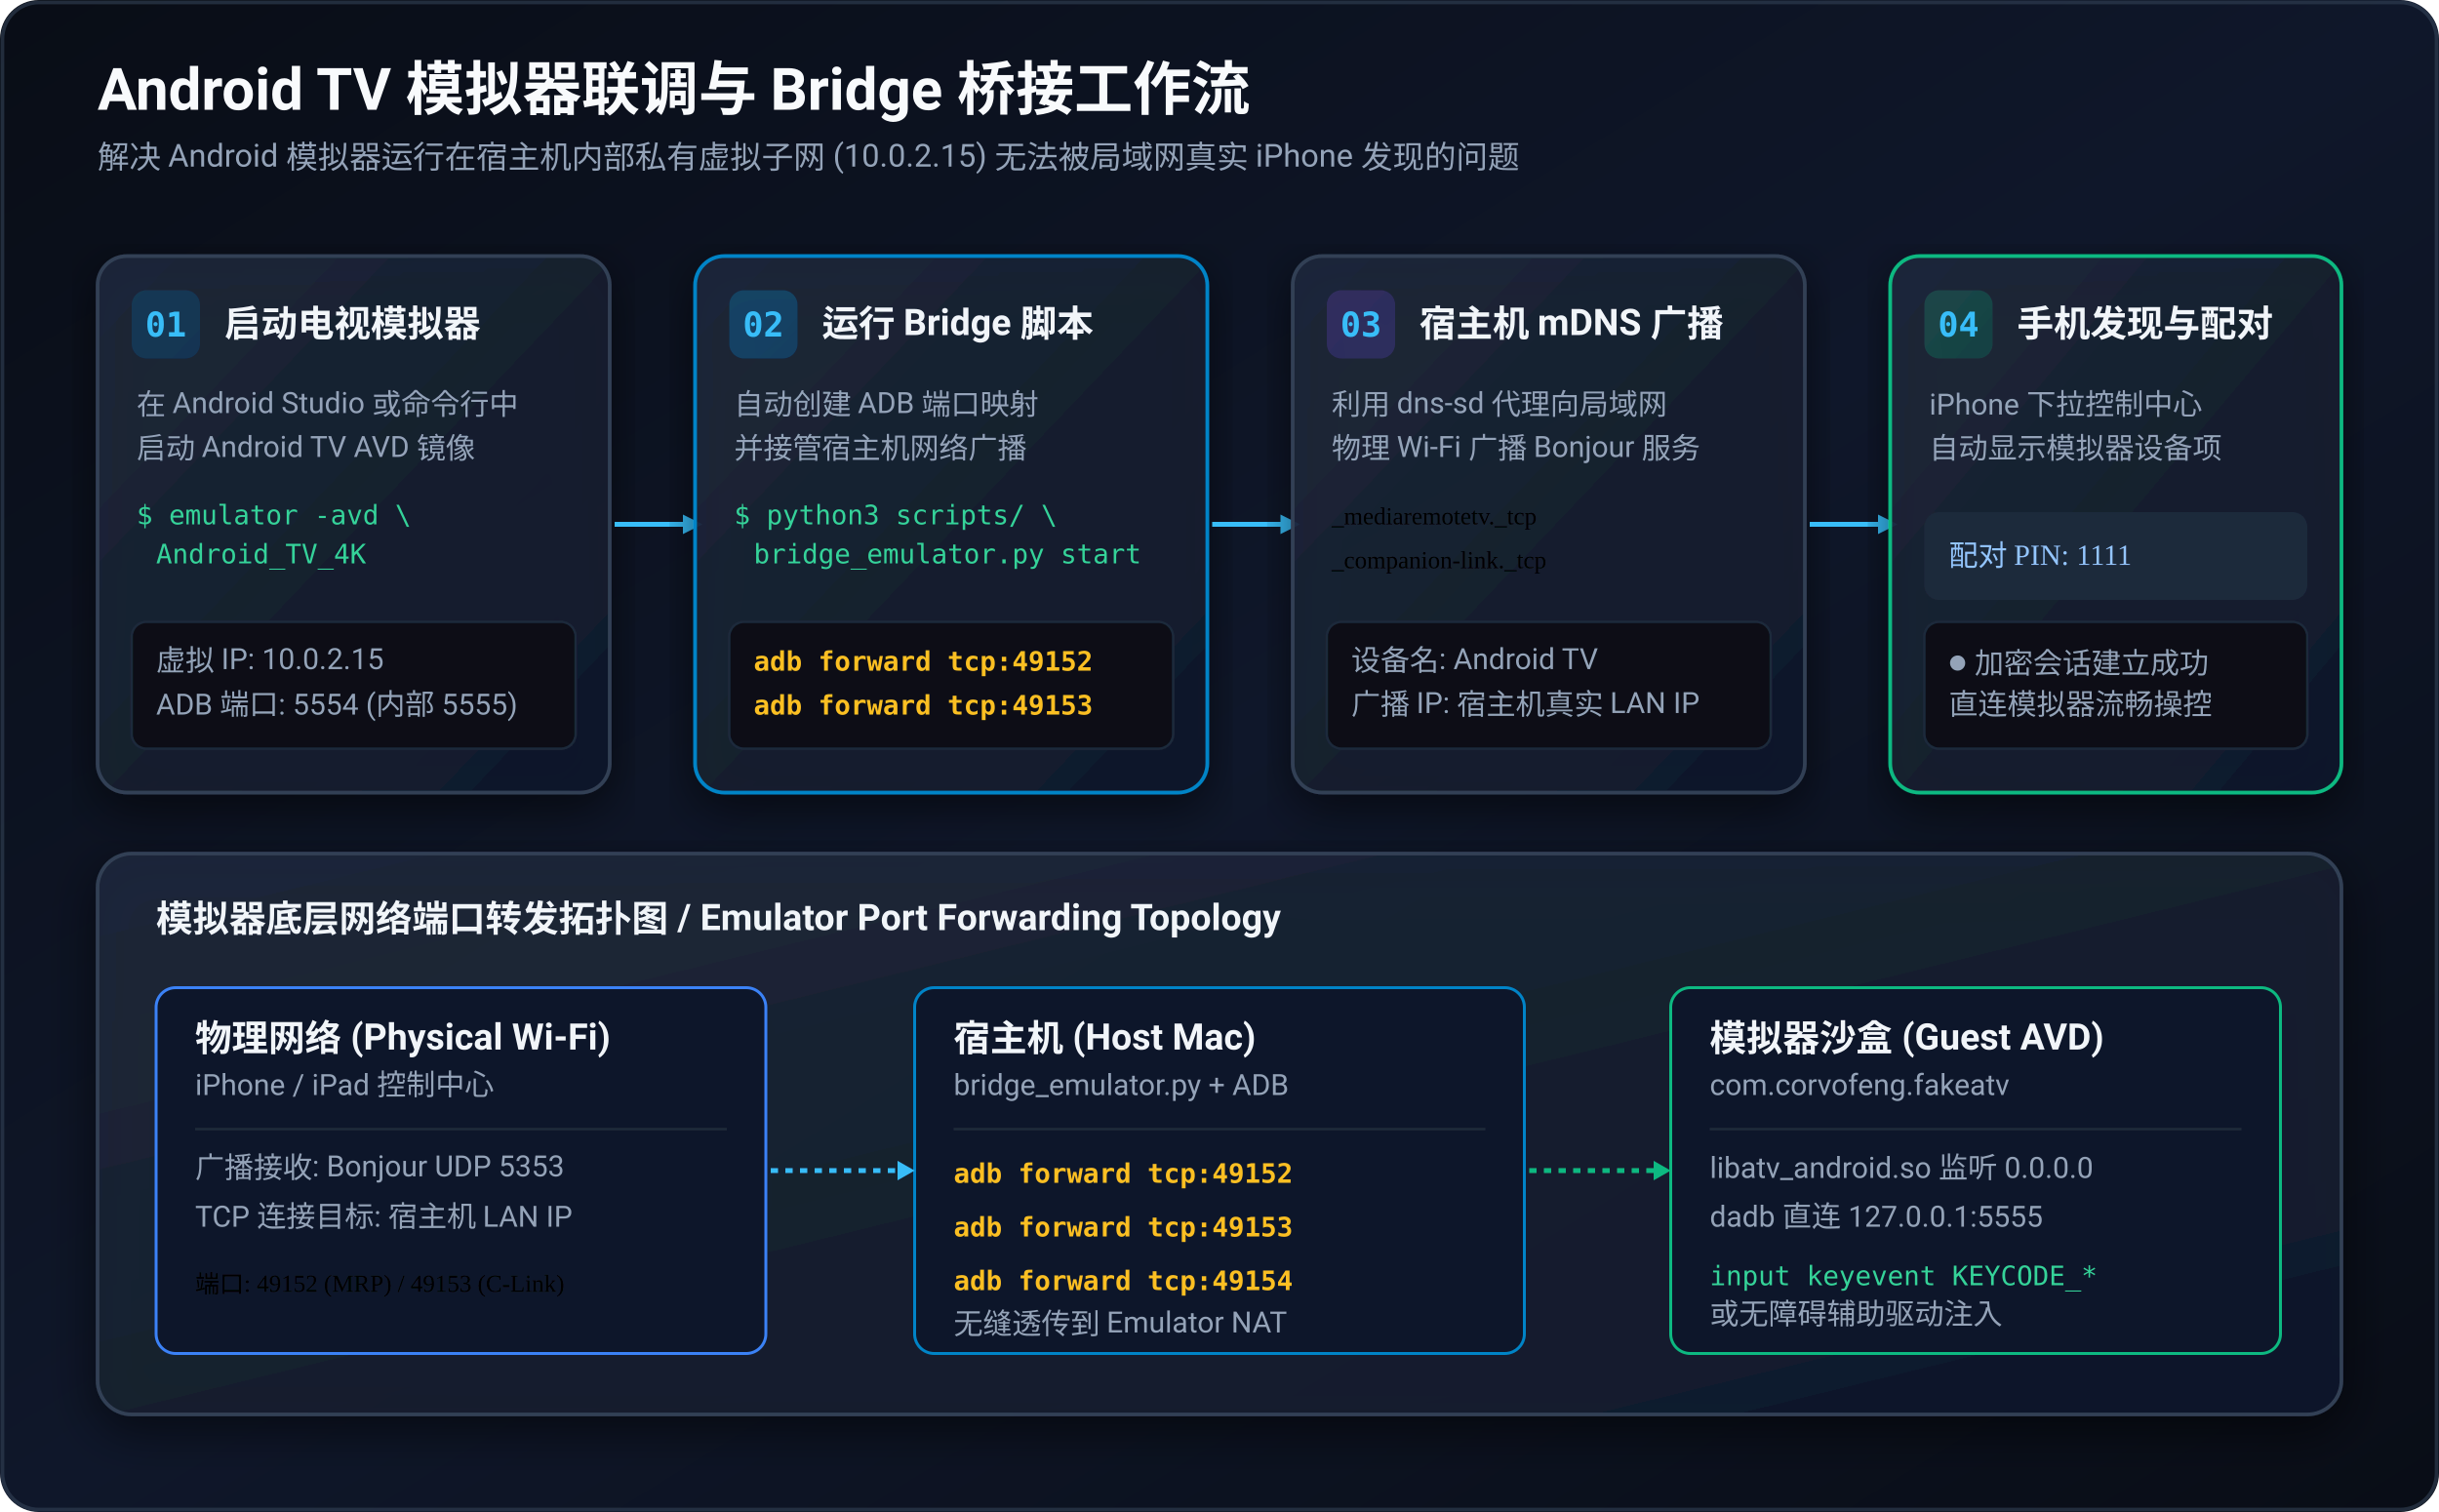
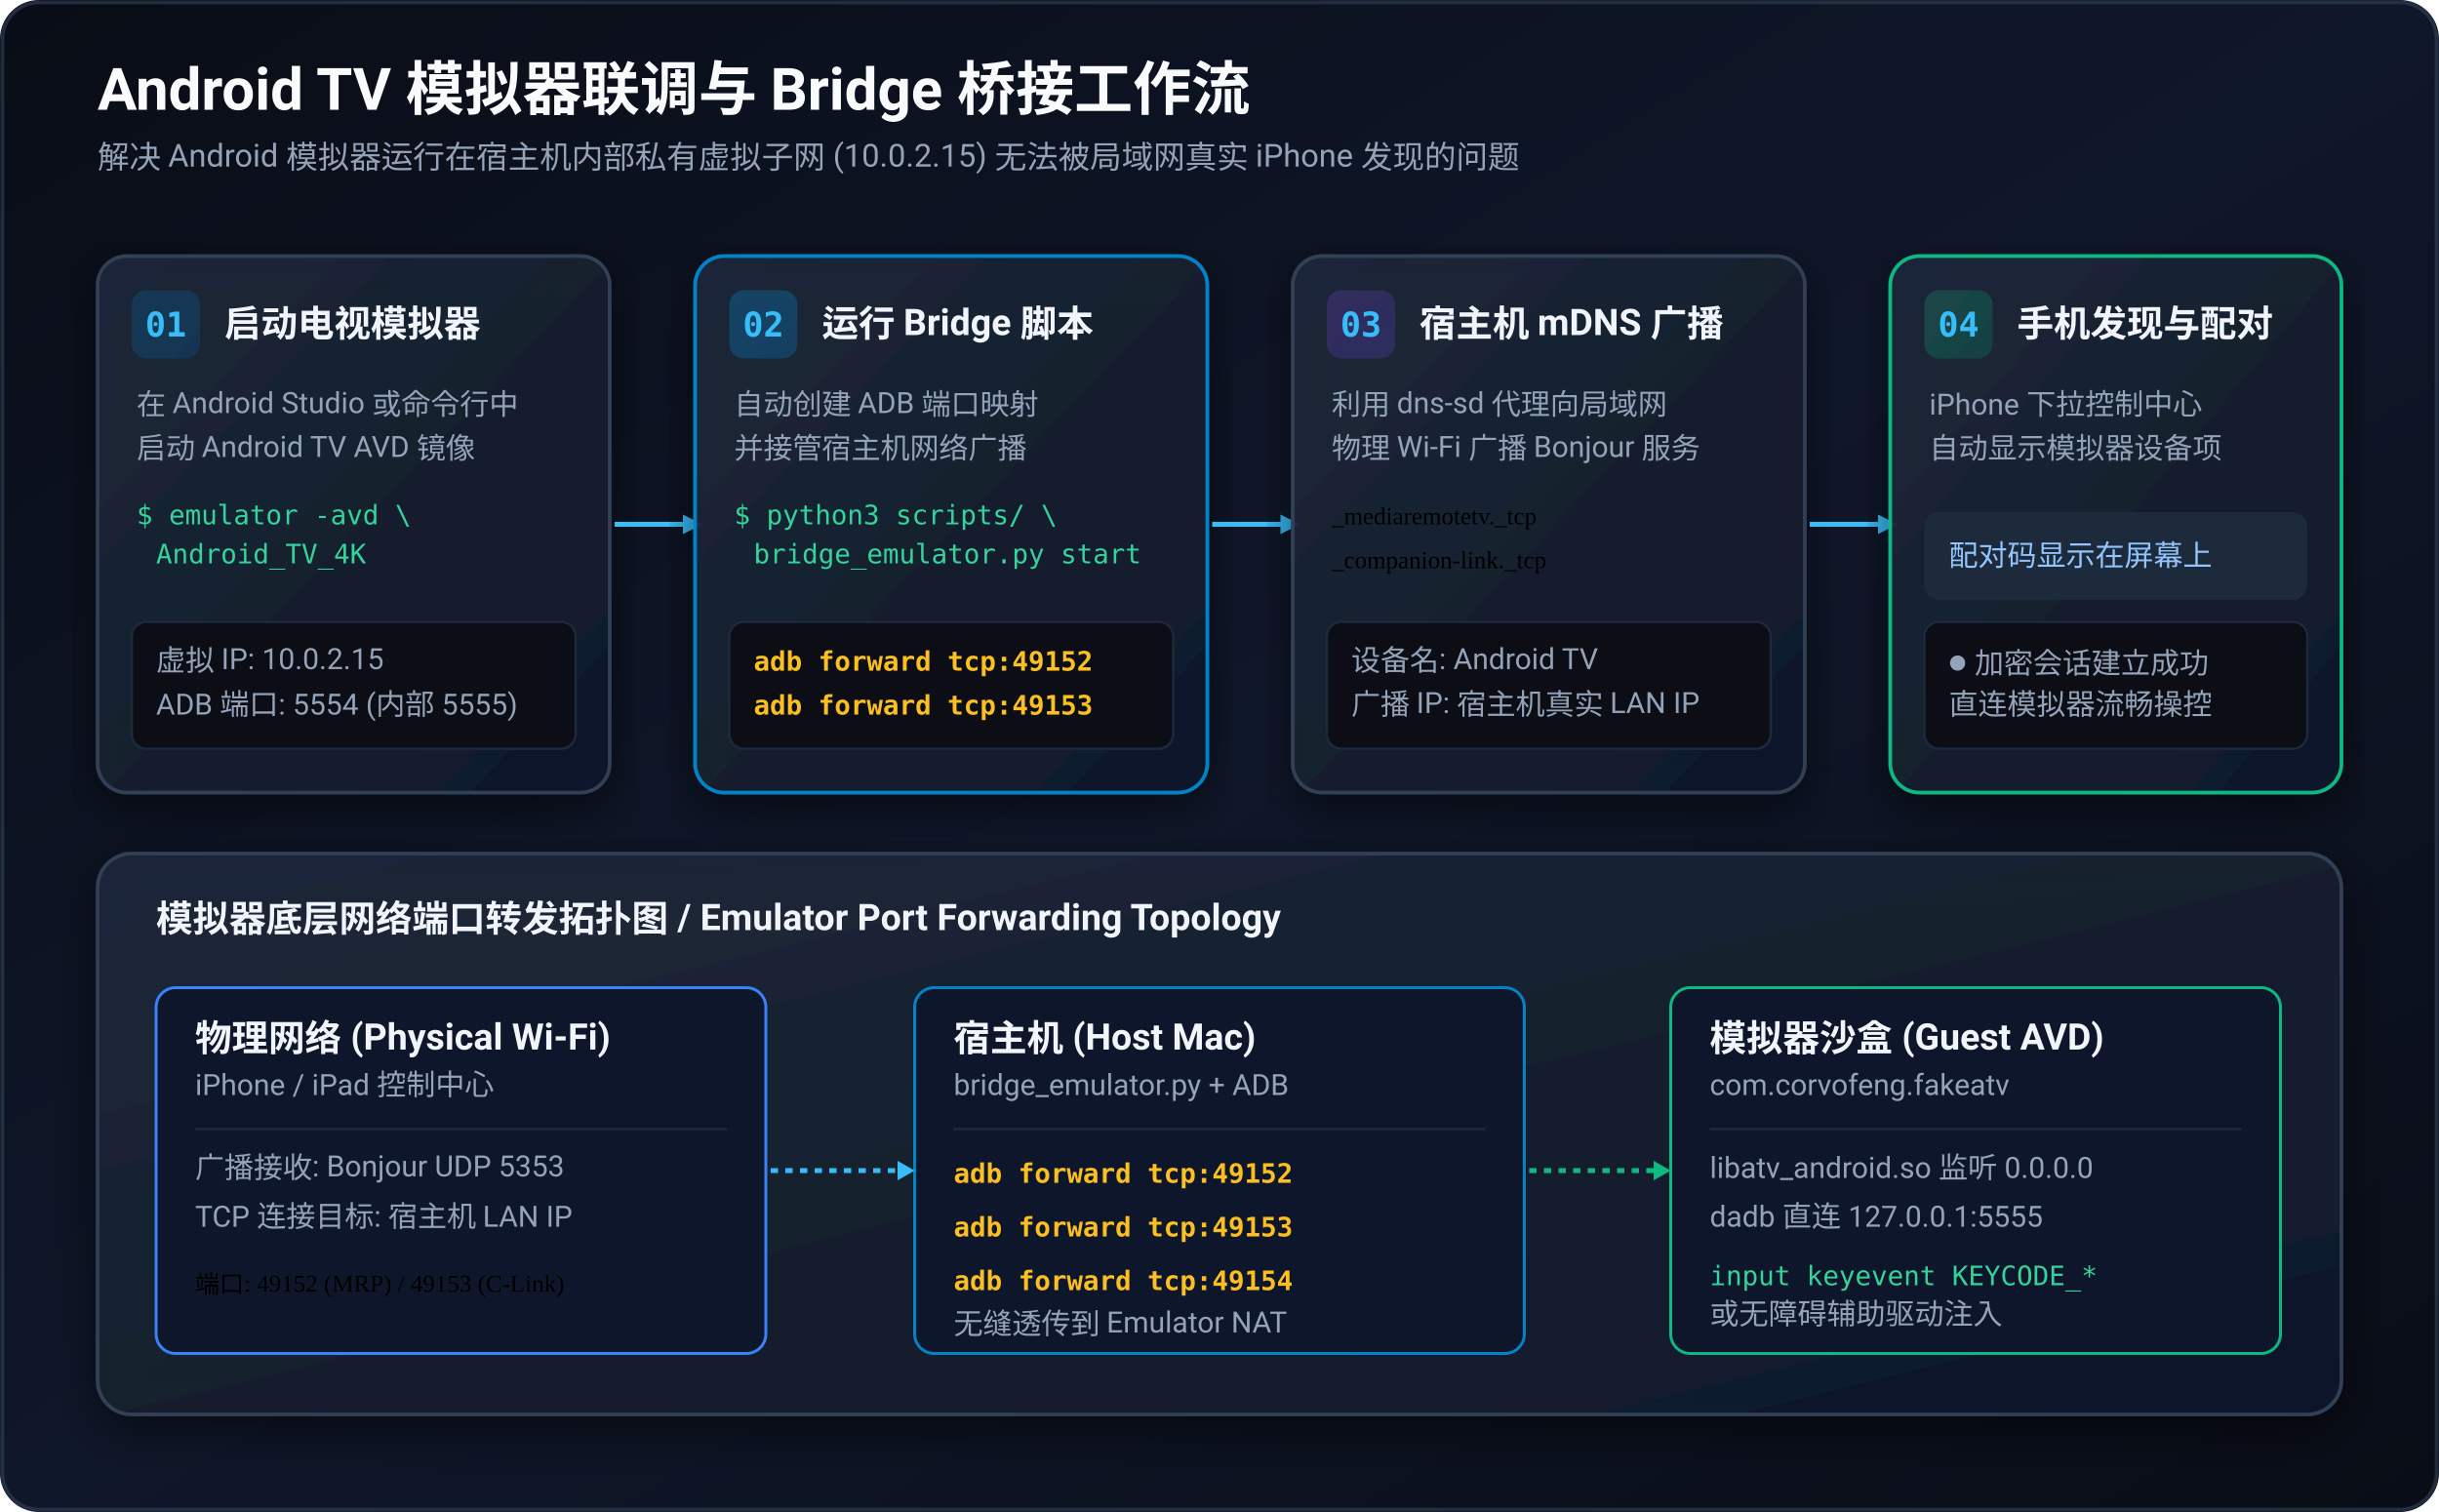
<svg xmlns="http://www.w3.org/2000/svg" viewBox="0 0 1000 620" width="100%" height="100%">
  <defs>
    <linearGradient id="bg-grad2" x1="0%" y1="0%" x2="100%" y2="100%">
      <stop offset="0%" stop-color="#090d16" />
      <stop offset="50%" stop-color="#0f172a" />
      <stop offset="100%" stop-color="#090d16" />
    </linearGradient>
    <linearGradient id="box-grad" x1="0%" y1="0%" x2="100%" y2="100%">
      <stop offset="0%" stop-color="#1e293b" stop-opacity="0.9" />
      <stop offset="100%" stop-color="#0f172a" stop-opacity="0.95" />
    </linearGradient>
    <filter id="shadow2" x="-5%" y="-5%" width="110%" height="115%">
      <feDropShadow dx="0" dy="6" stdDeviation="10" flood-color="#000000" flood-opacity="0.6" />
    </filter>
  </defs>
  <style>
    .title { font-family: -apple-system, BlinkMacSystemFont, "Segoe UI", Roboto, Helvetica, Arial, sans-serif; font-size: 24px; font-weight: 700; fill: #f8fafc; }
    .subtitle { font-family: -apple-system, BlinkMacSystemFont, "Segoe UI", Roboto, Helvetica, Arial, sans-serif; font-size: 13px; fill: #94a3b8; }
    .step-num { font-family: ui-monospace, monospace; font-size: 14px; font-weight: 800; fill: #38bdf8; }
    .heading { font-family: -apple-system, BlinkMacSystemFont, "Segoe UI", Roboto, Helvetica, Arial, sans-serif; font-size: 15px; font-weight: 600; fill: #f1f5f9; }
    .desc { font-family: -apple-system, BlinkMacSystemFont, "Segoe UI", Roboto, Helvetica, Arial, sans-serif; font-size: 12px; fill: #94a3b8; }
    .cmd { font-family: ui-monospace, SFMono-Regular, Menlo, Monaco, Consolas, monospace; font-size: 11px; fill: #34d399; }
    .port { font-family: ui-monospace, monospace; font-size: 11px; font-weight: 600; fill: #fbbf24; }
  </style>
  <rect width="1000" height="620" rx="16" fill="url(#bg-grad2)" />
  <rect width="998" height="618" x="1" y="1" rx="15" fill="none" stroke="#334155" stroke-width="1.5" stroke-opacity="0.6" />
  <g transform="translate(40, 45)">
    <text class="title">Android TV 模拟器联调与 Bridge 桥接工作流</text>
    <text y="24" class="subtitle">解决 Android 模拟器运行在宿主机内部私有虚拟子网 (10.0.2.15) 无法被局域网真实 iPhone 发现的问题</text>
  </g>
  <g transform="translate(40, 105)" filter="url(#shadow2)">
    <rect width="210" height="220" rx="12" fill="url(#box-grad)" stroke="#334155" stroke-width="1.5" />
    <rect x="14" y="14" width="28" height="28" rx="6" fill="#0284c7" fill-opacity="0.2" />
    <text x="28" y="33" text-anchor="middle" class="step-num">01</text>
    <text x="52" y="33" class="heading">启动电视模拟器</text>
    <text x="16" y="65" class="desc">在 Android Studio 或命令行中</text>
    <text x="16" y="83" class="desc">启动 Android TV AVD 镜像</text>
    <text x="16" y="110" class="cmd">$ emulator -avd \</text>
    <text x="24" y="126" class="cmd">  Android_TV_4K</text>
    <rect x="14" y="150" width="182" height="52" rx="6" fill="#090d16" stroke="#1e293b" />
    <text x="24" y="170" class="desc" font-size="11">虚拟 IP: 10.0.2.15</text>
    <text x="24" y="188" class="desc" font-size="11">ADB 端口: 5554 (内部 5555)</text>
  </g>
  <path d="M 252 215 L 283 215" stroke="#38bdf8" stroke-width="2" />
  <polygon points="280,211 288,215 280,219" fill="#38bdf8" />
  <g transform="translate(285, 105)" filter="url(#shadow2)">
    <rect width="210" height="220" rx="12" fill="url(#box-grad)" stroke="#0284c7" stroke-width="1.5" />
    <rect x="14" y="14" width="28" height="28" rx="6" fill="#0284c7" fill-opacity="0.3" />
    <text x="28" y="33" text-anchor="middle" class="step-num">02</text>
    <text x="52" y="33" class="heading">运行 Bridge 脚本</text>
    <text x="16" y="65" class="desc">自动创建 ADB 端口映射</text>
    <text x="16" y="83" class="desc">并接管宿主机网络广播</text>
    <text x="16" y="110" class="cmd">$ python3 scripts/ \</text>
    <text x="24" y="126" class="cmd">  bridge_emulator.py start</text>
    <rect x="14" y="150" width="182" height="52" rx="6" fill="#090d16" stroke="#1e293b" />
    <text x="24" y="170" class="port">adb forward tcp:49152</text>
    <text x="24" y="188" class="port">adb forward tcp:49153</text>
  </g>
  <path d="M 497 215 L 528 215" stroke="#38bdf8" stroke-width="2" />
  <polygon points="525,211 533,215 525,219" fill="#38bdf8" />
  <g transform="translate(530, 105)" filter="url(#shadow2)">
    <rect width="210" height="220" rx="12" fill="url(#box-grad)" stroke="#334155" stroke-width="1.5" />
    <rect x="14" y="14" width="28" height="28" rx="6" fill="#8b5cf6" fill-opacity="0.2" />
    <text x="28" y="33" text-anchor="middle" class="step-num" fill="#a78bfa">03</text>
    <text x="52" y="33" class="heading">宿主机 mDNS 广播</text>
    <text x="16" y="65" class="desc">利用 dns-sd 代理向局域网</text>
    <text x="16" y="83" class="desc">物理 Wi-Fi 广播 Bonjour 服务</text>
    <text x="16" y="110" class="code" font-size="10">_mediaremotetv._tcp</text>
    <text x="16" y="128" class="code" font-size="10">_companion-link._tcp</text>
    <rect x="14" y="150" width="182" height="52" rx="6" fill="#090d16" stroke="#1e293b" />
    <text x="24" y="170" class="desc" font-size="11">设备名: Android TV</text>
    <text x="24" y="188" class="desc" font-size="11">广播 IP: 宿主机真实 LAN IP</text>
  </g>
  <path d="M 742 215 L 773 215" stroke="#38bdf8" stroke-width="2" />
  <polygon points="770,211 778,215 770,219" fill="#38bdf8" />
  <g transform="translate(775, 105)" filter="url(#shadow2)">
    <rect width="185" height="220" rx="12" fill="url(#box-grad)" stroke="#10b981" stroke-width="1.5" />
    <rect x="14" y="14" width="28" height="28" rx="6" fill="#10b981" fill-opacity="0.2" />
    <text x="28" y="33" text-anchor="middle" class="step-num" fill="#34d399">04</text>
    <text x="52" y="33" class="heading">手机发现与配对</text>
    <text x="16" y="65" class="desc">iPhone 下拉控制中心</text>
    <text x="16" y="83" class="desc">自动显示模拟器设备项</text>
    <rect x="14" y="105" width="157" height="36" rx="6" fill="#1e293b" />
-     <text x="24" y="127" class="label" fill="#93c5fd">配对 PIN: 1111</text>
+     <text x="24" y="127" class="label" fill="#93c5fd">配对码显示在屏幕上</text>
    <rect x="14" y="150" width="157" height="52" rx="6" fill="#090d16" stroke="#1e293b" />
    <text x="24" y="170" class="desc" font-size="11" fill="#34d399">● 加密会话建立成功</text>
    <text x="24" y="188" class="desc" font-size="11">直连模拟器流畅操控</text>
  </g>
  <g transform="translate(40, 350)" filter="url(#shadow2)">
    <rect width="920" height="230" rx="14" fill="url(#box-grad)" stroke="#334155" stroke-width="1.5" />
    <text x="24" y="32" class="heading" font-size="16">模拟器底层网络端口转发拓扑图 / Emulator Port Forwarding Topology</text>
    <g transform="translate(24, 55)">
      <rect width="250" height="150" rx="8" fill="#0f172a" stroke="#3b82f6" stroke-width="1.2" />
      <text x="16" y="26" class="heading" fill="#60a5fa" font-size="13">物理网络 (Physical Wi-Fi)</text>
      <text x="16" y="44" class="desc">iPhone / iPad 控制中心</text>
      <path d="M 16 58 L 234 58" stroke="#1e293b" stroke-width="1" />
      <text x="16" y="78" class="desc">广播接收: Bonjour UDP 5353</text>
      <text x="16" y="98" class="desc">TCP 连接目标: 宿主机 LAN IP</text>
      <text x="16" y="125" class="code" font-size="10">端口: 49152 (MRP) / 49153 (C-Link)</text>
    </g>
    <g transform="translate(335, 55)">
      <rect width="250" height="150" rx="8" fill="#0f172a" stroke="#0284c7" stroke-width="1.2" />
      <text x="16" y="26" class="heading" fill="#38bdf8" font-size="13">宿主机 (Host Mac)</text>
      <text x="16" y="44" class="desc">bridge_emulator.py + ADB</text>
      <path d="M 16 58 L 234 58" stroke="#1e293b" stroke-width="1" />
      <text x="16" y="80" class="port">adb forward tcp:49152</text>
      <text x="16" y="102" class="port">adb forward tcp:49153</text>
      <text x="16" y="124" class="port">adb forward tcp:49154</text>
      <text x="16" y="142" class="desc" font-size="10">无缝透传到 Emulator NAT</text>
    </g>
    <g transform="translate(645, 55)">
      <rect width="250" height="150" rx="8" fill="#0f172a" stroke="#10b981" stroke-width="1.2" />
      <text x="16" y="26" class="heading" fill="#34d399" font-size="13">模拟器沙盒 (Guest AVD)</text>
      <text x="16" y="44" class="desc">com.corvofeng.fakeatv</text>
      <path d="M 16 58 L 234 58" stroke="#1e293b" stroke-width="1" />
      <text x="16" y="78" class="desc">libatv_android.so 监听 0.0.0.0</text>
      <text x="16" y="98" class="desc">dadb 直连 127.0.0.1:5555</text>
      <text x="16" y="122" class="cmd" font-size="10">input keyevent KEYCODE_*</text>
      <text x="16" y="138" class="desc" font-size="10">或无障碍辅助驱动注入</text>
    </g>
    <path d="M 276 130 L 333 130" stroke="#38bdf8" stroke-width="2" stroke-dasharray="3 3" />
    <polygon points="328,126 335,130 328,134" fill="#38bdf8" />
    <path d="M 587 130 L 643 130" stroke="#10b981" stroke-width="2" stroke-dasharray="3 3" />
    <polygon points="638,126 645,130 638,134" fill="#10b981" />
  </g>
</svg>
